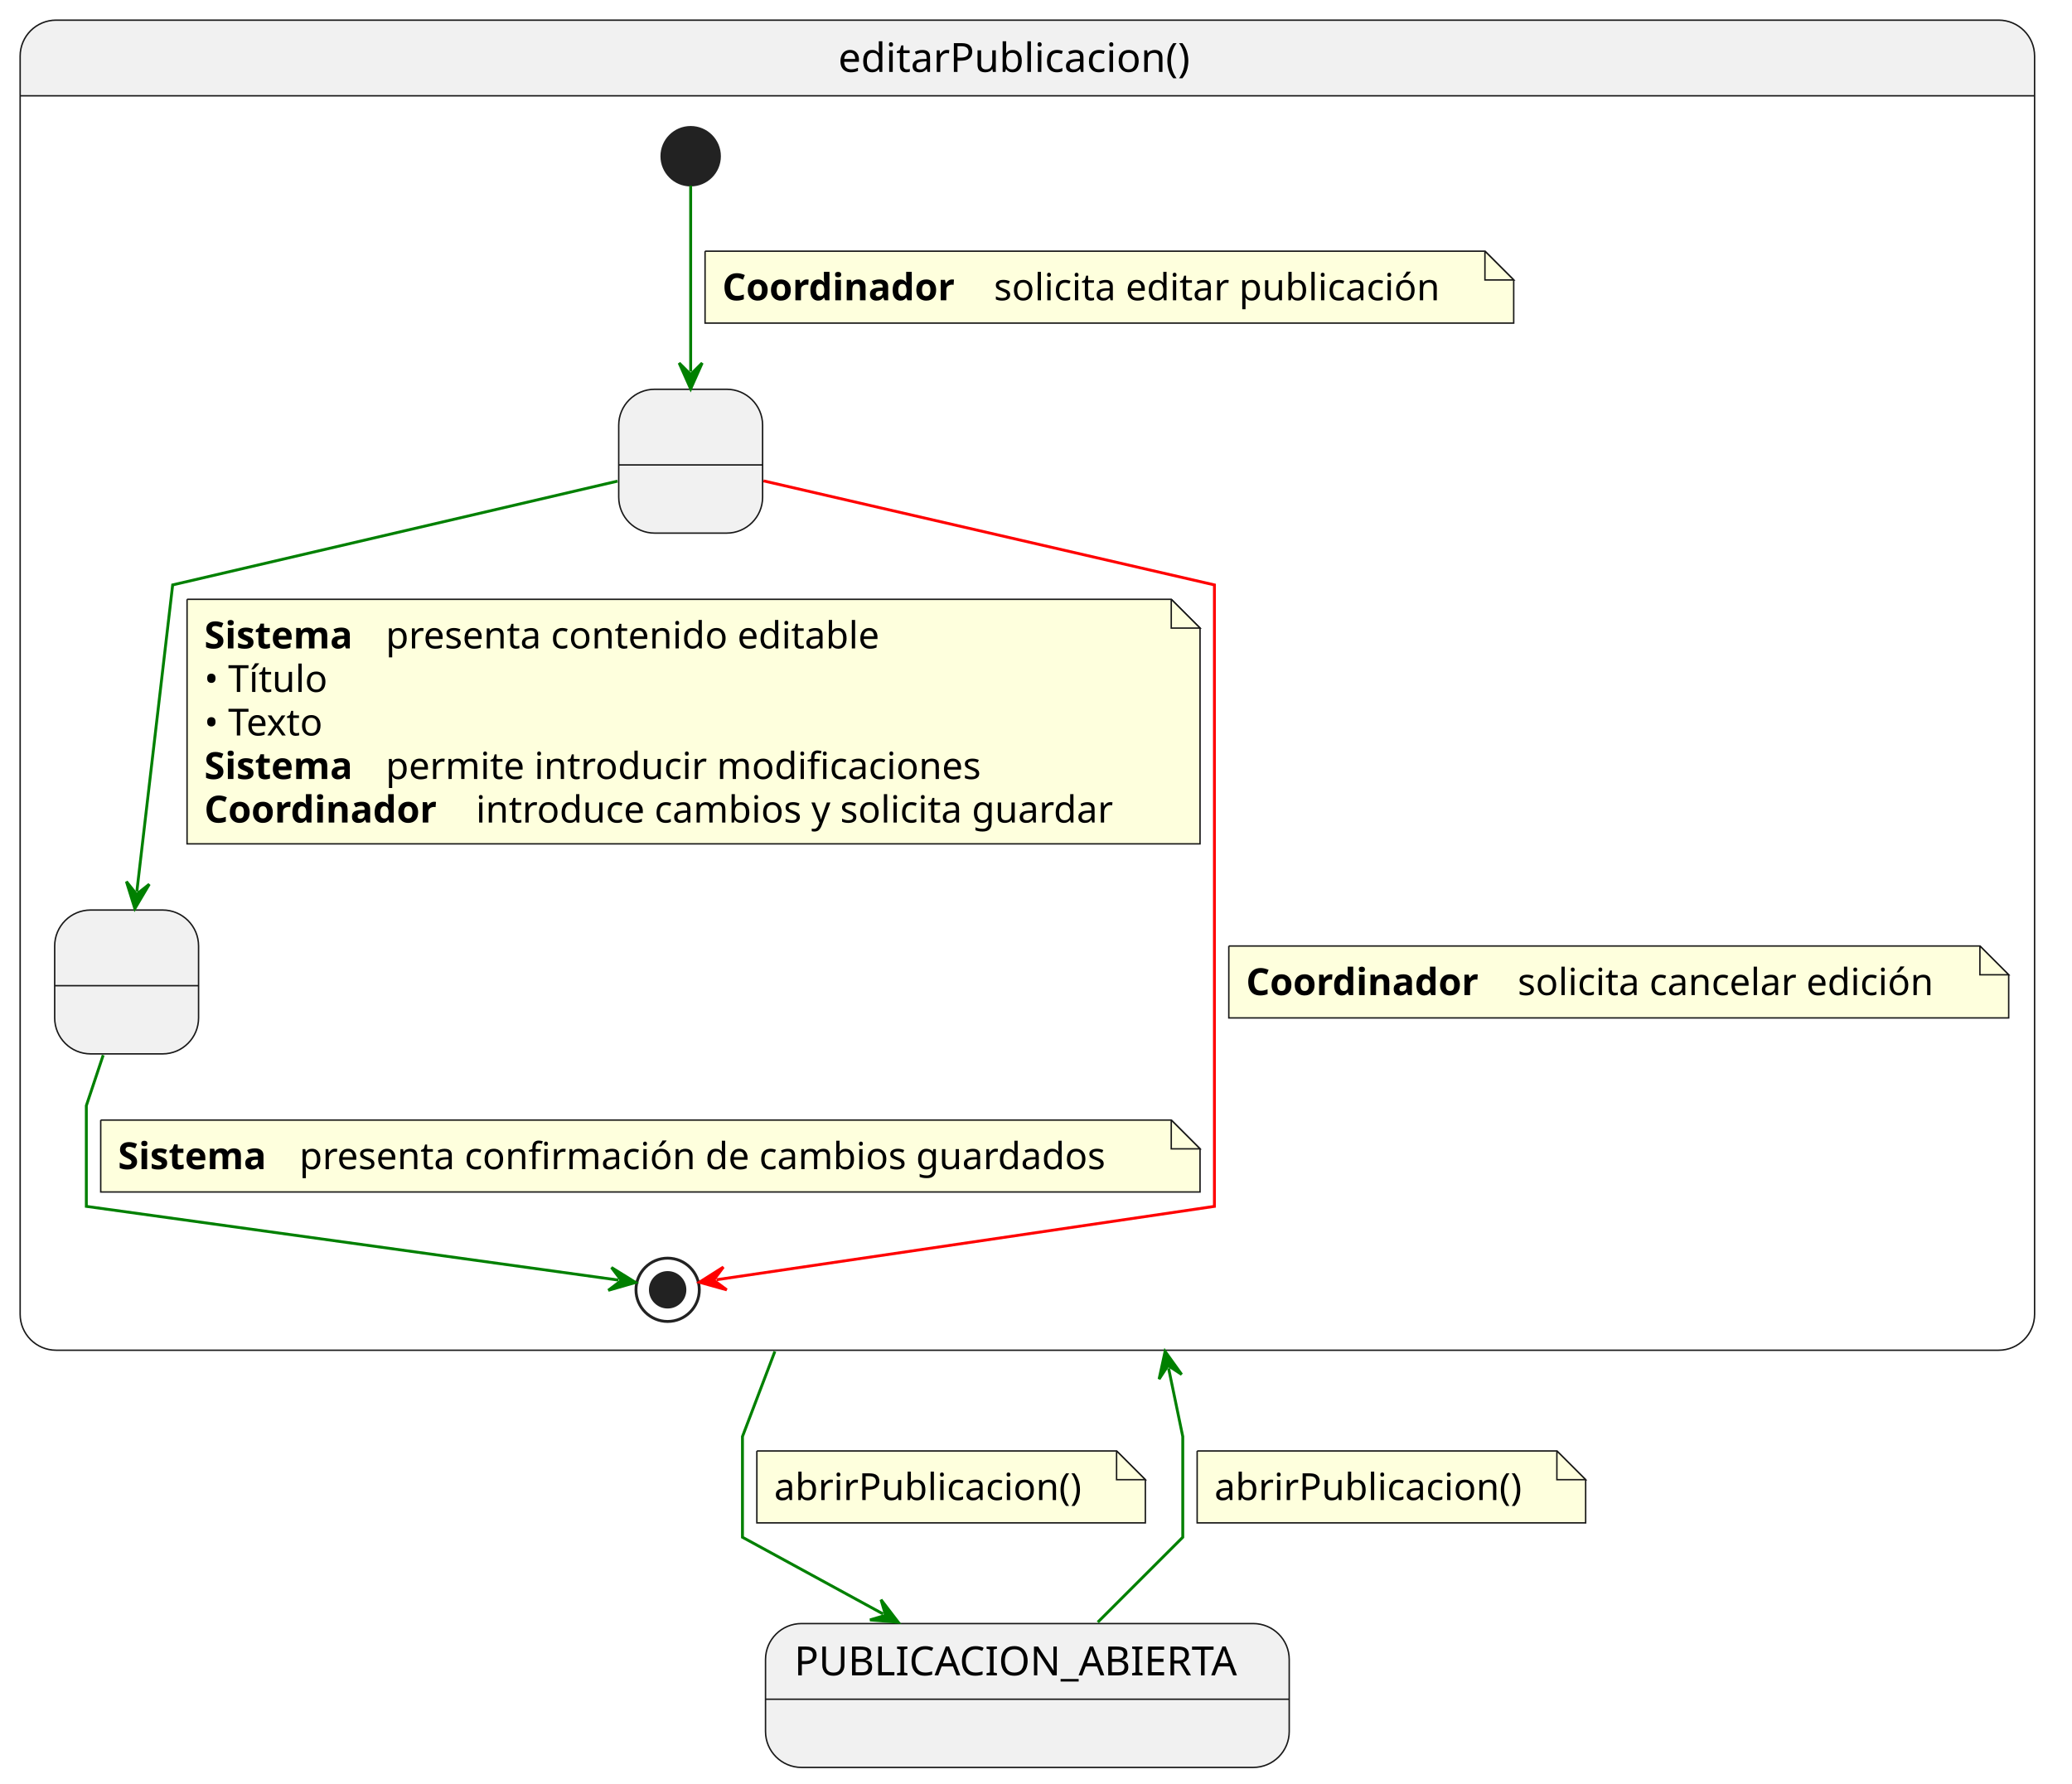
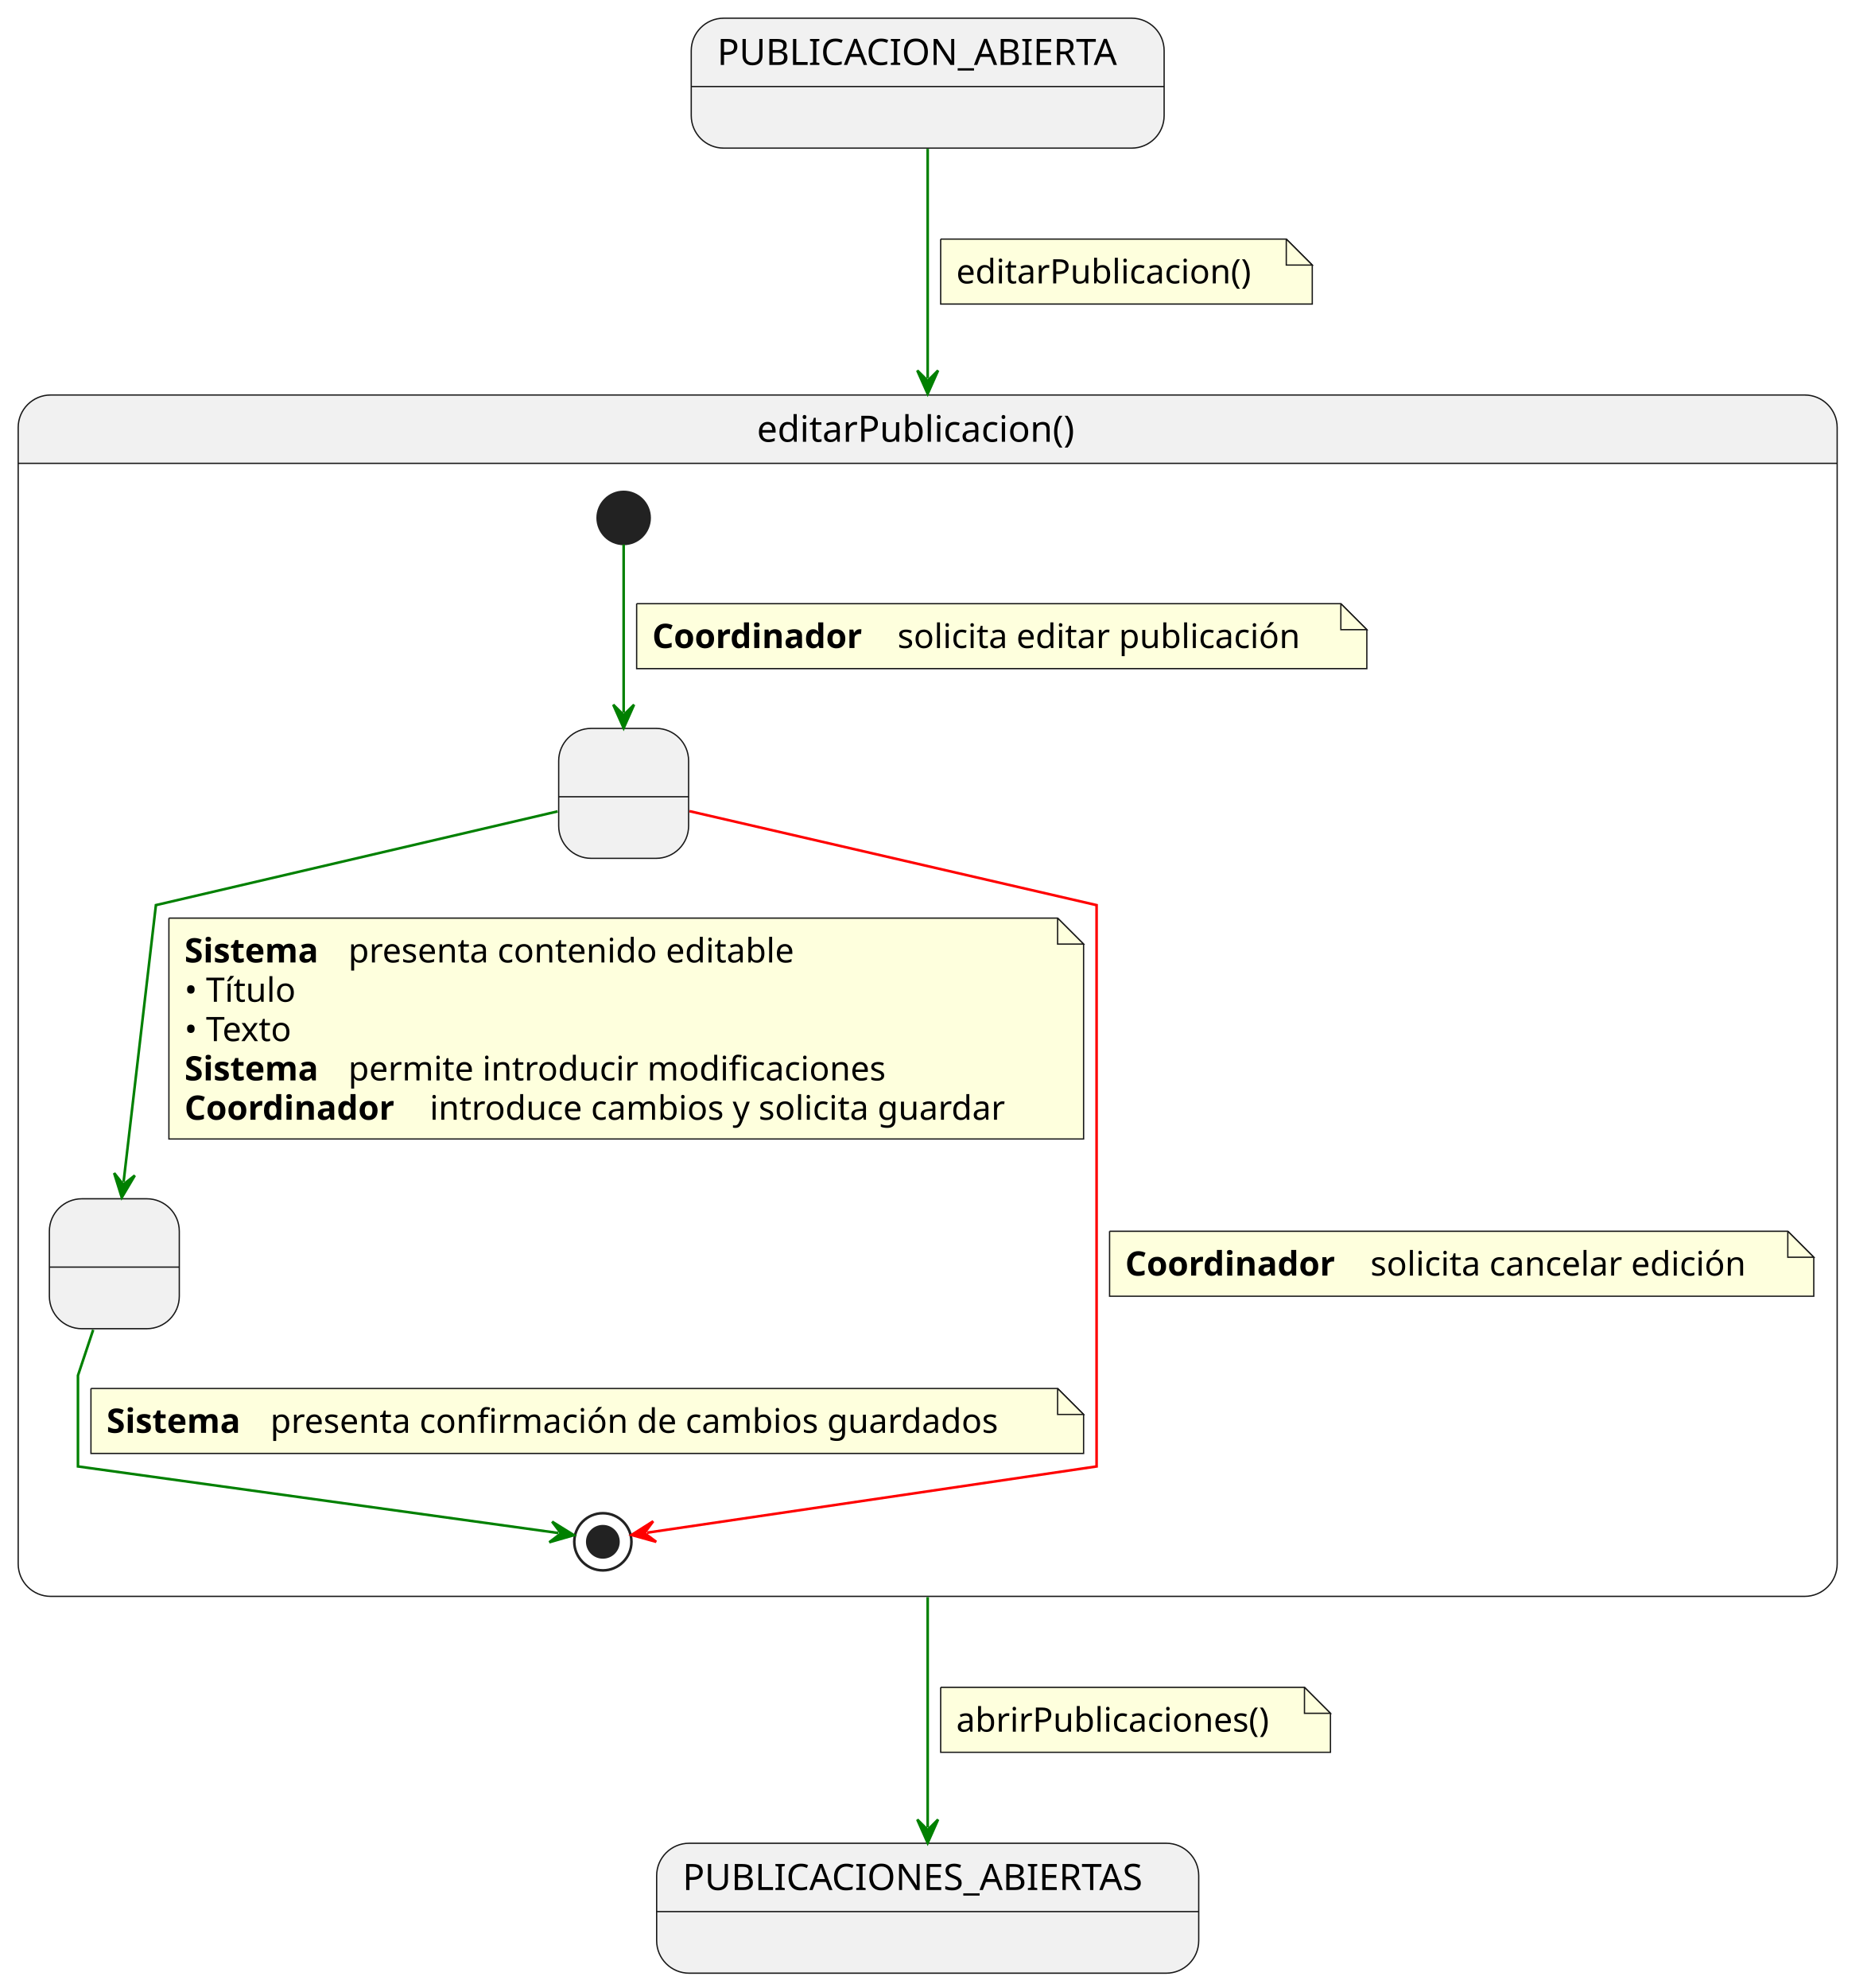
- <svg xmlns="http://www.w3.org/2000/svg" contentStyleType="text/css" data-diagram-type="STATE" height="620px" preserveAspectRatio="none" style="width:720px;height:620px;background:#FFFFFF;" version="1.1" viewBox="0 0 720 620" width="720px" zoomAndPan="magnify">
+ <svg xmlns="http://www.w3.org/2000/svg" contentStyleType="text/css" data-diagram-type="STATE" height="765px" preserveAspectRatio="none" style="width:720px;height:765px;background:#FFFFFF;" version="1.1" viewBox="0 0 720 765" width="720px" zoomAndPan="magnify">
  <defs />
  <g>
-     <path d="M19.5,7 L694.5,7 A12.5,12.5 0 0 1 707,19.5 L707,33.297 L7,33.297 L7,19.5 A12.5,12.5 0 0 1 19.5,7" fill="#F1F1F1" />
-     <rect fill="none" height="462.297" rx="12.5" ry="12.5" style="stroke:#181818;stroke-width:0.5;" width="700" x="7" y="7" />
-     <line style="stroke:#181818;stroke-width:0.5;" x1="7" x2="707" y1="33.297" y2="33.297" />
-     <text fill="#000000" font-family="sans-serif" font-size="14" lengthAdjust="spacing" textLength="131.421" x="291.29" y="24.995">editarPublicacion()</text>
    <g>
-       <rect fill="#F1F1F1" height="50" rx="12.5" ry="12.5" style="stroke:#181818;stroke-width:0.5;" width="50" x="215" y="135.297" />
-       <line style="stroke:#181818;stroke-width:0.5;" x1="215" x2="265" y1="161.594" y2="161.594" />
-       <text fill="#000000" font-family="sans-serif" font-size="14" lengthAdjust="spacing" textLength="4.45" x="237.775" y="153.292"> </text>
+       <rect fill="#F1F1F1" height="50" rx="12.5" ry="12.5" style="stroke:#181818;stroke-width:0.5;" width="181.984" x="266.01" y="7" />
+       <line style="stroke:#181818;stroke-width:0.5;" x1="266.01" x2="447.994" y1="33.297" y2="33.297" />
+       <text fill="#000000" font-family="sans-serif" font-size="14" lengthAdjust="spacing" textLength="161.984" x="276.01" y="24.995">PUBLICACION_ABIERTA</text>
+     </g>
+     <path d="M19.5,152 L694.5,152 A12.5,12.5 0 0 1 707,164.5 L707,178.297 L7,178.297 L7,164.5 A12.5,12.5 0 0 1 19.5,152" fill="#F1F1F1" />
+     <rect fill="none" height="462.297" rx="12.5" ry="12.5" style="stroke:#181818;stroke-width:0.5;" width="700" x="7" y="152" />
+     <line style="stroke:#181818;stroke-width:0.5;" x1="7" x2="707" y1="178.297" y2="178.297" />
+     <text fill="#000000" font-family="sans-serif" font-size="14" lengthAdjust="spacing" textLength="131.421" x="291.29" y="169.995">editarPublicacion()</text>
+     <g>
+       <rect fill="#F1F1F1" height="50" rx="12.5" ry="12.5" style="stroke:#181818;stroke-width:0.5;" width="50" x="215" y="280.297" />
+       <line style="stroke:#181818;stroke-width:0.5;" x1="215" x2="265" y1="306.594" y2="306.594" />
+       <text fill="#000000" font-family="sans-serif" font-size="14" lengthAdjust="spacing" textLength="4.45" x="237.775" y="298.292"> </text>
    </g>
    <g>
-       <rect fill="#F1F1F1" height="50" rx="12.5" ry="12.5" style="stroke:#181818;stroke-width:0.5;" width="50" x="19" y="316.297" />
-       <line style="stroke:#181818;stroke-width:0.5;" x1="19" x2="69" y1="342.594" y2="342.594" />
-       <text fill="#000000" font-family="sans-serif" font-size="14" lengthAdjust="spacing" textLength="4.45" x="41.775" y="334.292"> </text>
+       <rect fill="#F1F1F1" height="50" rx="12.5" ry="12.5" style="stroke:#181818;stroke-width:0.5;" width="50" x="19" y="461.297" />
+       <line style="stroke:#181818;stroke-width:0.5;" x1="19" x2="69" y1="487.594" y2="487.594" />
+       <text fill="#000000" font-family="sans-serif" font-size="14" lengthAdjust="spacing" textLength="4.45" x="41.775" y="479.292"> </text>
    </g>
-     <ellipse cx="240" cy="54.297" fill="#222222" rx="10" ry="10" style="stroke:#222222;stroke-width:1;" />
-     <ellipse cx="232" cy="448.297" fill="none" rx="11" ry="11" style="stroke:#222222;stroke-width:1;" />
-     <ellipse cx="232" cy="448.297" fill="#222222" rx="6" ry="6" style="stroke:#222222;stroke-width:1;" />
-     <g class="link" data-entity-1="ent0002" data-entity-2="ent0003" data-link-type="dependency" data-source-line="8" id="lnk3">
-       <path d="M240,64.527 C240,80.237 240,106.657 240,129.167" fill="none" id="*start*editarPublicacion-to-EditandoContenido" style="stroke:#008000;stroke-width:1;" />
-       <polygon fill="#008000" points="240,135.167,244,126.167,240,130.167,236,126.167,240,135.167" style="stroke:#008000;stroke-width:1;" />
-       <path d="M245,87.297 L245,112.297 L526,112.297 L526,97.297 L516,87.297 L245,87.297" fill="#FEFFDD" style="stroke:#181818;stroke-width:0.5;" />
-       <path d="M516,87.297 L516,97.297 L526,97.297 L516,87.297" fill="#FEFFDD" style="stroke:#181818;stroke-width:0.5;" />
-       <text fill="#000000" font-family="sans-serif" font-size="13" font-weight="bold" lengthAdjust="spacing" textLength="90.251" x="251" y="104.364">Coordinador</text>
-       <text fill="#000000" font-family="sans-serif" font-size="13" lengthAdjust="spacing" textLength="166.34" x="345.383" y="104.364">solicita editar publicación</text>
+     <ellipse cx="240" cy="199.297" fill="#222222" rx="10" ry="10" style="stroke:#222222;stroke-width:1;" />
+     <ellipse cx="232" cy="593.297" fill="none" rx="11" ry="11" style="stroke:#222222;stroke-width:1;" />
+     <ellipse cx="232" cy="593.297" fill="#222222" rx="6" ry="6" style="stroke:#222222;stroke-width:1;" />
+     <g class="link" data-entity-1="ent0003" data-entity-2="ent0004" data-link-type="dependency" data-source-line="15" id="lnk4">
+       <path d="M240,209.527 C240,225.237 240,251.657 240,274.167" fill="none" id="*start*editarPublicacion-to-EditandoContenido" style="stroke:#008000;stroke-width:1;" />
+       <polygon fill="#008000" points="240,280.167,244,271.167,240,275.167,236,271.167,240,280.167" style="stroke:#008000;stroke-width:1;" />
+       <path d="M245,232.297 L245,257.297 L526,257.297 L526,242.297 L516,232.297 L245,232.297" fill="#FEFFDD" style="stroke:#181818;stroke-width:0.5;" />
+       <path d="M516,232.297 L516,242.297 L526,242.297 L516,232.297" fill="#FEFFDD" style="stroke:#181818;stroke-width:0.5;" />
+       <text fill="#000000" font-family="sans-serif" font-size="13" font-weight="bold" lengthAdjust="spacing" textLength="90.251" x="251" y="249.364">Coordinador</text>
+       <text fill="#000000" font-family="sans-serif" font-size="13" lengthAdjust="spacing" textLength="166.34" x="345.383" y="249.364">solicita editar publicación</text>
    </g>
-     <g class="link" data-entity-1="ent0003" data-entity-2="ent0004" data-link-type="dependency" data-source-line="13" id="lnk4">
-       <path d="M214.59,167.227 C164.98,178.807 60,203.297 60,203.297 C60,203.297 52.156,270.437 47.556,309.847" fill="none" id="EditandoContenido-to-CambiosGuardados" style="stroke:#008000;stroke-width:1;" />
-       <polygon fill="#008000" points="46.86,315.807,51.876,307.331,47.44,310.841,43.93,306.404,46.86,315.807" style="stroke:#008000;stroke-width:1;" />
-       <path d="M65,208.297 L65,293.297 L417,293.297 L417,218.297 L407,208.297 L65,208.297" fill="#FEFFDD" style="stroke:#181818;stroke-width:0.5;" />
-       <path d="M407,208.297 L407,218.297 L417,218.297 L407,208.297" fill="#FEFFDD" style="stroke:#181818;stroke-width:0.5;" />
-       <text fill="#000000" font-family="sans-serif" font-size="13" font-weight="bold" lengthAdjust="spacing" textLength="58.906" x="71" y="225.364">Sistema</text>
-       <text fill="#000000" font-family="sans-serif" font-size="13" lengthAdjust="spacing" textLength="183.212" x="134.039" y="225.364">presenta contenido editable</text>
-       <text fill="#000000" font-family="sans-serif" font-size="13" lengthAdjust="spacing" textLength="48.255" x="71" y="240.497">• Título</text>
-       <text fill="#000000" font-family="sans-serif" font-size="13" lengthAdjust="spacing" textLength="48.483" x="71" y="255.629">• Texto</text>
-       <text fill="#000000" font-family="sans-serif" font-size="13" font-weight="bold" lengthAdjust="spacing" textLength="58.906" x="71" y="270.762">Sistema</text>
-       <text fill="#000000" font-family="sans-serif" font-size="13" lengthAdjust="spacing" textLength="219.578" x="134.039" y="270.762">permite introducir modificaciones</text>
-       <text fill="#000000" font-family="sans-serif" font-size="13" font-weight="bold" lengthAdjust="spacing" textLength="90.251" x="71" y="285.895">Coordinador</text>
-       <text fill="#000000" font-family="sans-serif" font-size="13" lengthAdjust="spacing" textLength="237.612" x="165.383" y="285.895">introduce cambios y solicita guardar</text>
+     <g class="link" data-entity-1="ent0004" data-entity-2="ent0005" data-link-type="dependency" data-source-line="20" id="lnk5">
+       <path d="M214.59,312.227 C164.98,323.807 60,348.297 60,348.297 C60,348.297 52.156,415.437 47.556,454.847" fill="none" id="EditandoContenido-to-CambiosGuardados" style="stroke:#008000;stroke-width:1;" />
+       <polygon fill="#008000" points="46.86,460.807,51.876,452.331,47.44,455.841,43.93,451.404,46.86,460.807" style="stroke:#008000;stroke-width:1;" />
+       <path d="M65,353.297 L65,438.297 L417,438.297 L417,363.297 L407,353.297 L65,353.297" fill="#FEFFDD" style="stroke:#181818;stroke-width:0.5;" />
+       <path d="M407,353.297 L407,363.297 L417,363.297 L407,353.297" fill="#FEFFDD" style="stroke:#181818;stroke-width:0.5;" />
+       <text fill="#000000" font-family="sans-serif" font-size="13" font-weight="bold" lengthAdjust="spacing" textLength="58.906" x="71" y="370.364">Sistema</text>
+       <text fill="#000000" font-family="sans-serif" font-size="13" lengthAdjust="spacing" textLength="183.212" x="134.039" y="370.364">presenta contenido editable</text>
+       <text fill="#000000" font-family="sans-serif" font-size="13" lengthAdjust="spacing" textLength="48.255" x="71" y="385.497">• Título</text>
+       <text fill="#000000" font-family="sans-serif" font-size="13" lengthAdjust="spacing" textLength="48.483" x="71" y="400.629">• Texto</text>
+       <text fill="#000000" font-family="sans-serif" font-size="13" font-weight="bold" lengthAdjust="spacing" textLength="58.906" x="71" y="415.762">Sistema</text>
+       <text fill="#000000" font-family="sans-serif" font-size="13" lengthAdjust="spacing" textLength="219.578" x="134.039" y="415.762">permite introducir modificaciones</text>
+       <text fill="#000000" font-family="sans-serif" font-size="13" font-weight="bold" lengthAdjust="spacing" textLength="90.251" x="71" y="430.895">Coordinador</text>
+       <text fill="#000000" font-family="sans-serif" font-size="13" lengthAdjust="spacing" textLength="237.612" x="165.383" y="430.895">introduce cambios y solicita guardar</text>
    </g>
-     <g class="link" data-entity-1="ent0003" data-entity-2="ent0005" data-link-type="dependency" data-source-line="22" id="lnk6">
-       <path d="M265.31,167.137 C315.31,178.677 422,203.297 422,203.297 C422,203.297 422,419.297 422,419.297 C422,419.297 289.526,438.823 248.976,444.793" fill="none" id="EditandoContenido-to-*end*editarPublicacion" style="stroke:#FF0000;stroke-width:1;" />
-       <polygon fill="#FF0000" points="243.04,445.667,252.527,448.313,247.987,444.939,251.361,440.399,243.04,445.667" style="stroke:#FF0000;stroke-width:1;" />
-       <path d="M427,328.797 L427,353.797 L698,353.797 L698,338.797 L688,328.797 L427,328.797" fill="#FEFFDD" style="stroke:#181818;stroke-width:0.5;" />
-       <path d="M688,328.797 L688,338.797 L698,338.797 L688,328.797" fill="#FEFFDD" style="stroke:#181818;stroke-width:0.5;" />
-       <text fill="#000000" font-family="sans-serif" font-size="13" font-weight="bold" lengthAdjust="spacing" textLength="90.251" x="433" y="345.864">Coordinador</text>
-       <text fill="#000000" font-family="sans-serif" font-size="13" lengthAdjust="spacing" textLength="156.273" x="527.383" y="345.864">solicita cancelar edición</text>
+     <g class="link" data-entity-1="ent0004" data-entity-2="ent0006" data-link-type="dependency" data-source-line="29" id="lnk7">
+       <path d="M265.31,312.137 C315.31,323.677 422,348.297 422,348.297 C422,348.297 422,564.297 422,564.297 C422,564.297 289.526,583.823 248.976,589.793" fill="none" id="EditandoContenido-to-*end*editarPublicacion" style="stroke:#FF0000;stroke-width:1;" />
+       <polygon fill="#FF0000" points="243.04,590.667,252.527,593.313,247.987,589.939,251.361,585.399,243.04,590.667" style="stroke:#FF0000;stroke-width:1;" />
+       <path d="M427,473.797 L427,498.797 L698,498.797 L698,483.797 L688,473.797 L427,473.797" fill="#FEFFDD" style="stroke:#181818;stroke-width:0.5;" />
+       <path d="M688,473.797 L688,483.797 L698,483.797 L688,473.797" fill="#FEFFDD" style="stroke:#181818;stroke-width:0.5;" />
+       <text fill="#000000" font-family="sans-serif" font-size="13" font-weight="bold" lengthAdjust="spacing" textLength="90.251" x="433" y="490.864">Coordinador</text>
+       <text fill="#000000" font-family="sans-serif" font-size="13" lengthAdjust="spacing" textLength="156.273" x="527.383" y="490.864">solicita cancelar edición</text>
    </g>
-     <g class="link" data-entity-1="ent0004" data-entity-2="ent0005" data-link-type="dependency" data-source-line="27" id="lnk7">
-       <path d="M35.86,366.727 C32.78,375.967 30,384.297 30,384.297 C30,384.297 30,419.297 30,419.297 C30,419.297 172.557,439.053 214.907,444.923" fill="none" id="CambiosGuardados-to-*end*editarPublicacion" style="stroke:#008000;stroke-width:1;" />
-       <polygon fill="#008000" points="220.85,445.747,212.484,440.549,215.897,445.06,211.386,448.473,220.85,445.747" style="stroke:#008000;stroke-width:1;" />
-       <path d="M35,389.297 L35,414.297 L417,414.297 L417,399.297 L407,389.297 L35,389.297" fill="#FEFFDD" style="stroke:#181818;stroke-width:0.5;" />
-       <path d="M407,389.297 L407,399.297 L417,399.297 L407,389.297" fill="#FEFFDD" style="stroke:#181818;stroke-width:0.5;" />
-       <text fill="#000000" font-family="sans-serif" font-size="13" font-weight="bold" lengthAdjust="spacing" textLength="58.906" x="41" y="406.364">Sistema</text>
-       <text fill="#000000" font-family="sans-serif" font-size="13" lengthAdjust="spacing" textLength="298.27" x="104.039" y="406.364">presenta confirmación de cambios guardados</text>
+     <g class="link" data-entity-1="ent0005" data-entity-2="ent0006" data-link-type="dependency" data-source-line="34" id="lnk8">
+       <path d="M35.86,511.727 C32.78,520.967 30,529.297 30,529.297 C30,529.297 30,564.297 30,564.297 C30,564.297 172.557,584.053 214.907,589.923" fill="none" id="CambiosGuardados-to-*end*editarPublicacion" style="stroke:#008000;stroke-width:1;" />
+       <polygon fill="#008000" points="220.85,590.747,212.484,585.549,215.897,590.06,211.386,593.473,220.85,590.747" style="stroke:#008000;stroke-width:1;" />
+       <path d="M35,534.297 L35,559.297 L417,559.297 L417,544.297 L407,534.297 L35,534.297" fill="#FEFFDD" style="stroke:#181818;stroke-width:0.5;" />
+       <path d="M407,534.297 L407,544.297 L417,544.297 L407,534.297" fill="#FEFFDD" style="stroke:#181818;stroke-width:0.5;" />
+       <text fill="#000000" font-family="sans-serif" font-size="13" font-weight="bold" lengthAdjust="spacing" textLength="58.906" x="41" y="551.364">Sistema</text>
+       <text fill="#000000" font-family="sans-serif" font-size="13" lengthAdjust="spacing" textLength="298.27" x="104.039" y="551.364">presenta confirmación de cambios guardados</text>
    </g>
    <g>
-       <rect fill="#F1F1F1" height="50" rx="12.5" ry="12.5" style="stroke:#181818;stroke-width:0.5;" width="181.984" x="266.01" y="564.3" />
-       <line style="stroke:#181818;stroke-width:0.5;" x1="266.01" x2="447.994" y1="590.597" y2="590.597" />
-       <text fill="#000000" font-family="sans-serif" font-size="14" lengthAdjust="spacing" textLength="161.984" x="276.01" y="582.295">PUBLICACION_ABIERTA</text>
+       <rect fill="#F1F1F1" height="50" rx="12.5" ry="12.5" style="stroke:#181818;stroke-width:0.5;" width="208.603" x="252.7" y="709.3" />
+       <line style="stroke:#181818;stroke-width:0.5;" x1="252.7" x2="461.303" y1="735.597" y2="735.597" />
+       <text fill="#000000" font-family="sans-serif" font-size="14" lengthAdjust="spacing" textLength="188.603" x="262.7" y="727.295">PUBLICACIONES_ABIERTAS</text>
    </g>
-     <g class="link" data-entity-1="ent0008" data-entity-2="ent0002" data-link-type="dependency" data-source-line="34" id="lnk9">
-       <path d="M381.47,563.83 C395.76,549.54 411,534.3 411,534.3 C411,534.3 411,499.3 411,499.3 C411,499.3 409.839,493.705 406.079,475.585" fill="none" id="PUBLICACION_ABIERTA-to-editarPublicacion" style="stroke:#008000;stroke-width:1;" />
-       <polygon fill="#008000" points="404.86,469.71,402.772,479.335,405.876,474.606,410.605,477.71,404.86,469.71" style="stroke:#008000;stroke-width:1;" />
-       <path d="M416,504.3 L416,529.3 L551,529.3 L551,514.3 L541,504.3 L416,504.3" fill="#FEFFDD" style="stroke:#181818;stroke-width:0.5;" />
-       <path d="M541,504.3 L541,514.3 L551,514.3 L541,504.3" fill="#FEFFDD" style="stroke:#181818;stroke-width:0.5;" />
-       <text fill="#000000" font-family="sans-serif" font-size="13" lengthAdjust="spacing" textLength="114.283" x="422" y="521.367">abrirPublicacion()</text>
+     <g class="link" data-entity-1="ent0002" data-entity-2="ent0003" data-link-type="dependency" data-source-line="4" id="lnk2">
+       <path d="M357,57.28 C357,79.01 357,107.27 357,145.56" fill="none" id="in2-to-editarPublicacion" style="stroke:#008000;stroke-width:1;" />
+       <polygon fill="#008000" points="357,151.56,361,142.56,357,146.56,353,142.56,357,151.56" style="stroke:#008000;stroke-width:1;" />
+       <path d="M362,92 L362,117 L505,117 L505,102 L495,92 L362,92" fill="#FEFFDD" style="stroke:#181818;stroke-width:0.5;" />
+       <path d="M495,92 L495,102 L505,102 L495,92" fill="#FEFFDD" style="stroke:#181818;stroke-width:0.5;" />
+       <text fill="#000000" font-family="sans-serif" font-size="13" lengthAdjust="spacing" textLength="122.034" x="368" y="109.067">editarPublicacion()</text>
    </g>
-     <g class="link" data-entity-1="ent0002" data-entity-2="ent0008" data-link-type="dependency" data-source-line="39" id="lnk10">
-       <path d="M269.26,469.71 C262.36,487.83 258,499.3 258,499.3 C258,499.3 258,534.3 258,534.3 C258,534.3 280.673,546.666 306.863,560.956" fill="none" id="editarPublicacion-to-PUBLICACION_ABIERTA" style="stroke:#008000;stroke-width:1;" />
-       <polygon fill="#008000" points="312.13,563.83,306.145,556.008,307.741,561.435,302.314,563.031,312.13,563.83" style="stroke:#008000;stroke-width:1;" />
-       <path d="M263,504.3 L263,529.3 L398,529.3 L398,514.3 L388,504.3 L263,504.3" fill="#FEFFDD" style="stroke:#181818;stroke-width:0.5;" />
-       <path d="M388,504.3 L388,514.3 L398,514.3 L388,504.3" fill="#FEFFDD" style="stroke:#181818;stroke-width:0.5;" />
-       <text fill="#000000" font-family="sans-serif" font-size="13" lengthAdjust="spacing" textLength="114.283" x="269" y="521.367">abrirPublicacion()</text>
+     <g class="link" data-entity-1="ent0003" data-entity-2="ent0009" data-link-type="dependency" data-source-line="41" id="lnk10">
+       <path d="M357,614.61 C357,653.04 357,681.43 357,703.17" fill="none" id="editarPublicacion-to-PUBLICACIONES_ABIERTAS" style="stroke:#008000;stroke-width:1;" />
+       <polygon fill="#008000" points="357,709.17,361,700.17,357,704.17,353,700.17,357,709.17" style="stroke:#008000;stroke-width:1;" />
+       <path d="M362,649.3 L362,674.3 L512,674.3 L512,659.3 L502,649.3 L362,649.3" fill="#FEFFDD" style="stroke:#181818;stroke-width:0.5;" />
+       <path d="M502,649.3 L502,659.3 L512,659.3 L502,649.3" fill="#FEFFDD" style="stroke:#181818;stroke-width:0.5;" />
+       <text fill="#000000" font-family="sans-serif" font-size="13" lengthAdjust="spacing" textLength="129.054" x="368" y="666.367">abrirPublicaciones()</text>
    </g>
  </g>
</svg>
